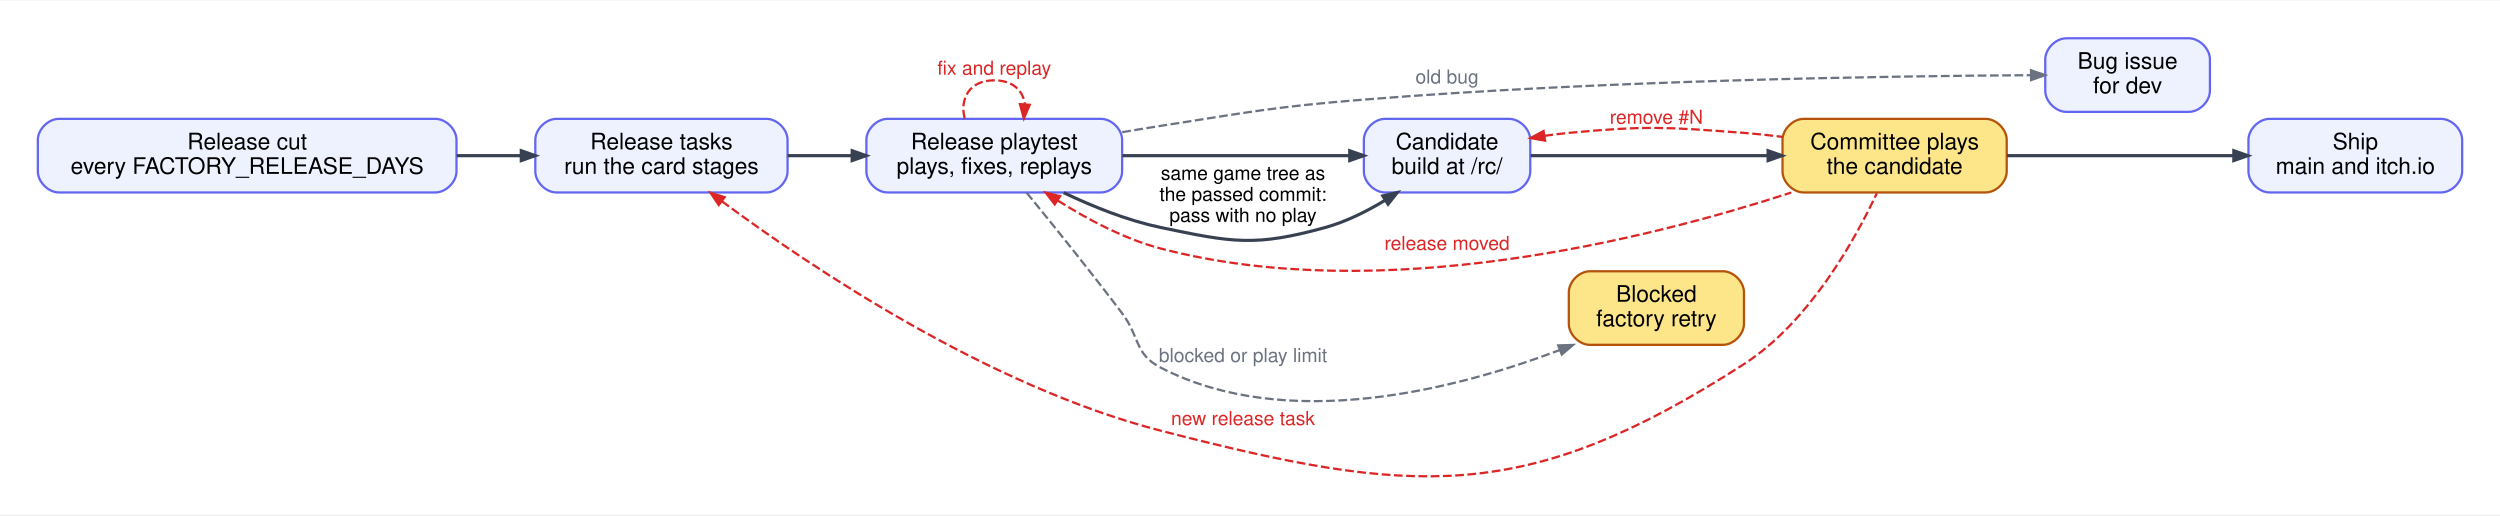
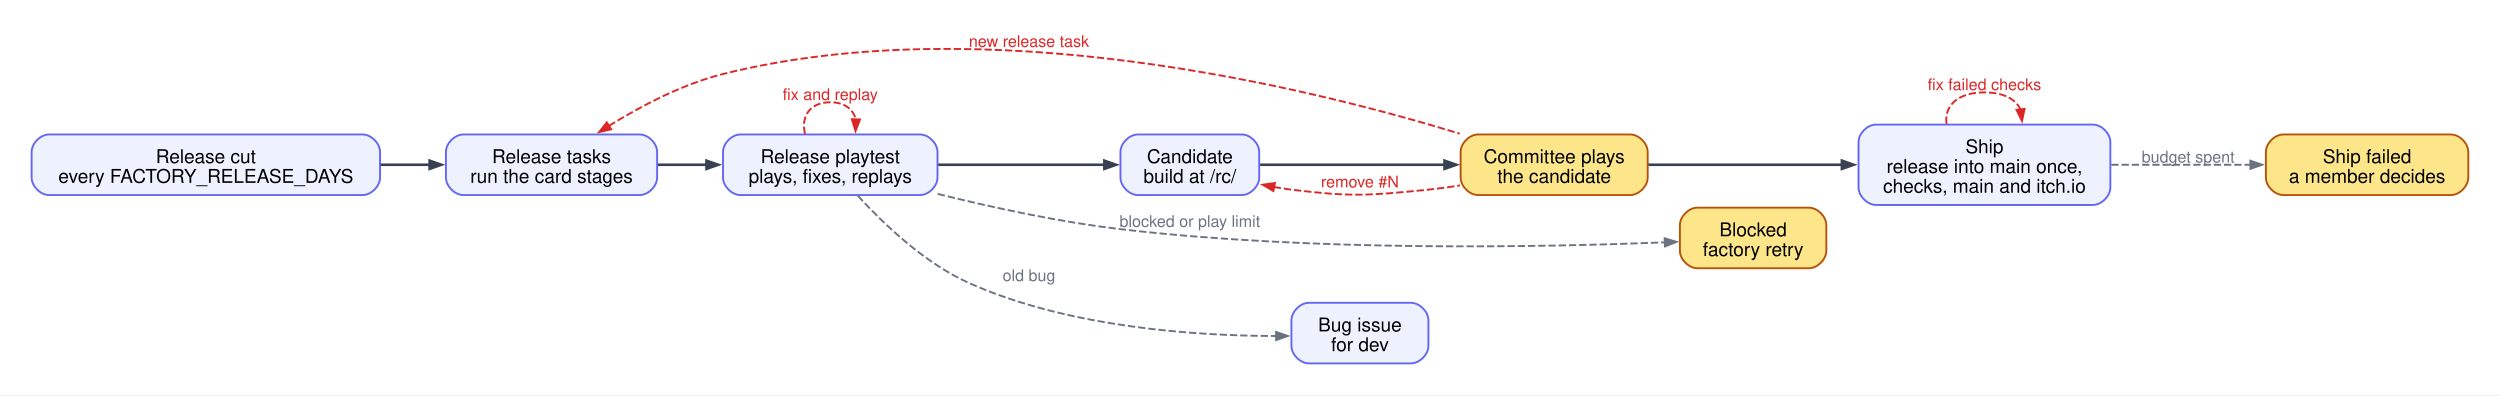
- <svg xmlns="http://www.w3.org/2000/svg" width="1427pt" height="294pt" viewBox="0.00 0.00 1427.20 293.52">
-   <g id="graph0" class="graph" transform="scale(1 1) rotate(0) translate(21.6 271.92)">
-     <polygon fill="white" stroke="transparent" points="-21.6,21.6 -21.6,-271.92 1405.6,-271.92 1405.6,21.6 -21.6,21.6" />
+ <svg xmlns="http://www.w3.org/2000/svg" width="1708pt" height="270pt" viewBox="0.00 0.00 1708.00 270.00">
+   <g id="graph0" class="graph" transform="scale(1 1) rotate(0) translate(21.6 248.27)">
+     <polygon fill="white" stroke="none" points="-21.6,21.6 -21.6,-248.27 1686.35,-248.27 1686.35,21.6 -21.6,21.6" />
    <g id="node1" class="node">
-       <path fill="#eef2ff" stroke="#6366f1" stroke-width="1.3" d="M227,-204.32C227,-204.32 12,-204.32 12,-204.32 6,-204.32 0,-198.32 0,-192.32 0,-192.32 0,-174.32 0,-174.32 0,-168.32 6,-162.32 12,-162.32 12,-162.32 227,-162.32 227,-162.32 233,-162.32 239,-168.32 239,-174.32 239,-174.32 239,-192.32 239,-192.32 239,-198.32 233,-204.32 227,-204.32" />
-       <text text-anchor="middle" x="119.5" y="-186.92" font-family="Helvetica,sans-Serif" font-size="13.00">Release cut</text>
-       <text text-anchor="middle" x="119.5" y="-172.92" font-family="Helvetica,sans-Serif" font-size="13.00">every FACTORY_RELEASE_DAYS</text>
+       <path fill="#eef2ff" stroke="#6366f1" stroke-width="1.3" d="M226.05,-156.4C226.05,-156.4 12,-156.4 12,-156.4 6,-156.4 0,-150.4 0,-144.4 0,-144.4 0,-127 0,-127 0,-121 6,-115 12,-115 12,-115 226.05,-115 226.05,-115 232.05,-115 238.05,-121 238.05,-127 238.05,-127 238.05,-144.4 238.05,-144.4 238.05,-150.4 232.05,-156.4 226.05,-156.4" />
+       <text xml:space="preserve" text-anchor="middle" x="119.03" y="-136.85" font-family="Helvetica,sans-Serif" font-size="13.00">Release cut</text>
+       <text xml:space="preserve" text-anchor="middle" x="119.03" y="-123.35" font-family="Helvetica,sans-Serif" font-size="13.00">every FACTORY_RELEASE_DAYS</text>
    </g>
    <g id="node2" class="node">
-       <path fill="#eef2ff" stroke="#6366f1" stroke-width="1.3" d="M416,-204.32C416,-204.32 296,-204.32 296,-204.32 290,-204.32 284,-198.32 284,-192.32 284,-192.32 284,-174.32 284,-174.32 284,-168.32 290,-162.32 296,-162.32 296,-162.32 416,-162.32 416,-162.32 422,-162.32 428,-168.32 428,-174.32 428,-174.32 428,-192.32 428,-192.32 428,-198.32 422,-204.32 416,-204.32" />
-       <text text-anchor="middle" x="356" y="-186.92" font-family="Helvetica,sans-Serif" font-size="13.00">Release tasks</text>
-       <text text-anchor="middle" x="356" y="-172.92" font-family="Helvetica,sans-Serif" font-size="13.00">run the card stages</text>
+       <path fill="#eef2ff" stroke="#6366f1" stroke-width="1.3" d="M415.35,-156.4C415.35,-156.4 295.05,-156.4 295.05,-156.4 289.05,-156.4 283.05,-150.4 283.05,-144.4 283.05,-144.4 283.05,-127 283.05,-127 283.05,-121 289.05,-115 295.05,-115 295.05,-115 415.35,-115 415.35,-115 421.35,-115 427.35,-121 427.35,-127 427.35,-127 427.35,-144.4 427.35,-144.4 427.35,-150.4 421.35,-156.4 415.35,-156.4" />
+       <text xml:space="preserve" text-anchor="middle" x="355.2" y="-136.85" font-family="Helvetica,sans-Serif" font-size="13.00">Release tasks</text>
+       <text xml:space="preserve" text-anchor="middle" x="355.2" y="-123.35" font-family="Helvetica,sans-Serif" font-size="13.00">run the card stages</text>
    </g>
    <g id="edge1" class="edge">
-       <path fill="none" stroke="#374151" stroke-width="1.8" d="M239.12,-183.32C251.58,-183.32 264.02,-183.32 275.88,-183.32" />
-       <polygon fill="#374151" stroke="#374151" stroke-width="1.8" points="275.99,-186.12 283.99,-183.32 275.99,-180.52 275.99,-186.12" />
+       <path fill="none" stroke="#374151" stroke-width="1.8" d="M238.48,-135.7C249.8,-135.7 261.1,-135.7 271.96,-135.7" />
+       <polygon fill="#374151" stroke="#374151" stroke-width="1.8" points="271.93,-138.5 279.93,-135.7 271.93,-132.9 271.93,-138.5" />
    </g>
    <g id="node3" class="node">
-       <path fill="#eef2ff" stroke="#6366f1" stroke-width="1.3" d="M607,-204.32C607,-204.32 485,-204.32 485,-204.32 479,-204.32 473,-198.32 473,-192.32 473,-192.32 473,-174.32 473,-174.32 473,-168.32 479,-162.32 485,-162.32 485,-162.32 607,-162.32 607,-162.32 613,-162.32 619,-168.32 619,-174.32 619,-174.32 619,-192.32 619,-192.32 619,-198.32 613,-204.32 607,-204.32" />
-       <text text-anchor="middle" x="546" y="-186.92" font-family="Helvetica,sans-Serif" font-size="13.00">Release playtest</text>
-       <text text-anchor="middle" x="546" y="-172.92" font-family="Helvetica,sans-Serif" font-size="13.00">plays, fixes, replays</text>
+       <path fill="#eef2ff" stroke="#6366f1" stroke-width="1.3" d="M606.9,-156.4C606.9,-156.4 484.35,-156.4 484.35,-156.4 478.35,-156.4 472.35,-150.4 472.35,-144.4 472.35,-144.4 472.35,-127 472.35,-127 472.35,-121 478.35,-115 484.35,-115 484.35,-115 606.9,-115 606.9,-115 612.9,-115 618.9,-121 618.9,-127 618.9,-127 618.9,-144.4 618.9,-144.4 618.9,-150.4 612.9,-156.4 606.9,-156.4" />
+       <text xml:space="preserve" text-anchor="middle" x="545.63" y="-136.85" font-family="Helvetica,sans-Serif" font-size="13.00">Release playtest</text>
+       <text xml:space="preserve" text-anchor="middle" x="545.63" y="-123.35" font-family="Helvetica,sans-Serif" font-size="13.00">plays, fixes, replays</text>
    </g>
    <g id="edge2" class="edge">
-       <path fill="none" stroke="#374151" stroke-width="1.8" d="M428.07,-183.32C439.99,-183.32 452.42,-183.32 464.55,-183.32" />
-       <polygon fill="#374151" stroke="#374151" stroke-width="1.8" points="464.89,-186.12 472.89,-183.32 464.89,-180.52 464.89,-186.12" />
+       <path fill="none" stroke="#374151" stroke-width="1.8" d="M427.97,-135.7C438.85,-135.7 450.15,-135.7 461.25,-135.7" />
+       <polygon fill="#374151" stroke="#374151" stroke-width="1.8" points="461.08,-138.5 469.08,-135.7 461.08,-132.9 461.08,-138.5" />
    </g>
    <g id="node5" class="node">
-       <path fill="#fde68a" stroke="#b45309" stroke-width="1.3" d="M1112,-204.32C1112,-204.32 1008,-204.32 1008,-204.32 1002,-204.32 996,-198.32 996,-192.32 996,-192.32 996,-174.32 996,-174.32 996,-168.32 1002,-162.32 1008,-162.32 1008,-162.32 1112,-162.32 1112,-162.32 1118,-162.32 1124,-168.32 1124,-174.32 1124,-174.32 1124,-192.32 1124,-192.32 1124,-198.32 1118,-204.32 1112,-204.32" />
-       <text text-anchor="middle" x="1060" y="-186.92" font-family="Helvetica,sans-Serif" font-size="13.00">Committee plays</text>
-       <text text-anchor="middle" x="1060" y="-172.92" font-family="Helvetica,sans-Serif" font-size="13.00">the candidate</text>
+       <path fill="#fde68a" stroke="#b45309" stroke-width="1.3" d="M1092.1,-156.4C1092.1,-156.4 988.3,-156.4 988.3,-156.4 982.3,-156.4 976.3,-150.4 976.3,-144.4 976.3,-144.4 976.3,-127 976.3,-127 976.3,-121 982.3,-115 988.3,-115 988.3,-115 1092.1,-115 1092.1,-115 1098.1,-115 1104.1,-121 1104.1,-127 1104.1,-127 1104.1,-144.4 1104.1,-144.4 1104.1,-150.4 1098.1,-156.4 1092.1,-156.4" />
+       <text xml:space="preserve" text-anchor="middle" x="1040.2" y="-136.85" font-family="Helvetica,sans-Serif" font-size="13.00">Committee plays</text>
+       <text xml:space="preserve" text-anchor="middle" x="1040.2" y="-123.35" font-family="Helvetica,sans-Serif" font-size="13.00">the candidate</text>
+     </g>
+     <g id="edge6" class="edge">
+       <path fill="none" stroke="#dc2626" stroke-width="1.3" stroke-dasharray="5,2" d="M394.35,-162.23C416.13,-175.73 444.55,-190.75 472.35,-197.7 651.22,-242.45 869.86,-189.27 975.73,-156.97" />
+       <polygon fill="#dc2626" stroke="#dc2626" stroke-width="1.3" points="395.97,-159.93 387.71,-158 392.96,-164.66 395.97,-159.93" />
+       <text xml:space="preserve" text-anchor="middle" x="681.4" y="-216.22" font-family="Helvetica,sans-Serif" font-size="11.00" fill="#dc2626">new release task</text>
+     </g>
+     <g id="edge8" class="edge">
+       <path fill="none" stroke="#dc2626" stroke-width="1.3" stroke-dasharray="5,2" d="M528.41,-156.79C525.48,-168.1 531.22,-178.4 545.63,-178.4 555.75,-178.4 561.6,-173.31 563.16,-166.35" />
+       <polygon fill="#dc2626" stroke="#dc2626" stroke-width="1.3" points="565.97,-166.66 562.91,-158.76 560.37,-166.85 565.97,-166.66" />
+       <text xml:space="preserve" text-anchor="middle" x="545.63" y="-179.95" font-family="Helvetica,sans-Serif" font-size="11.00" fill="#dc2626">fix and replay</text>
+     </g>
+     <g id="node4" class="node">
+       <path fill="#eef2ff" stroke="#6366f1" stroke-width="1.3" d="M826.7,-156.4C826.7,-156.4 755.9,-156.4 755.9,-156.4 749.9,-156.4 743.9,-150.4 743.9,-144.4 743.9,-144.4 743.9,-127 743.9,-127 743.9,-121 749.9,-115 755.9,-115 755.9,-115 826.7,-115 826.7,-115 832.7,-115 838.7,-121 838.7,-127 838.7,-127 838.7,-144.4 838.7,-144.4 838.7,-150.4 832.7,-156.4 826.7,-156.4" />
+       <text xml:space="preserve" text-anchor="middle" x="791.3" y="-136.85" font-family="Helvetica,sans-Serif" font-size="13.00">Candidate</text>
+       <text xml:space="preserve" text-anchor="middle" x="791.3" y="-123.35" font-family="Helvetica,sans-Serif" font-size="13.00">build at /rc/</text>
+     </g>
+     <g id="edge3" class="edge">
+       <path fill="none" stroke="#374151" stroke-width="1.8" d="M619.41,-135.7C655.72,-135.7 699.02,-135.7 732.95,-135.7" />
+       <polygon fill="#374151" stroke="#374151" stroke-width="1.8" points="732.89,-138.5 740.89,-135.7 732.89,-132.9 732.89,-138.5" />
+     </g>
+     <g id="node7" class="node">
+       <path fill="#fde68a" stroke="#b45309" stroke-width="1.3" d="M1214.15,-106.4C1214.15,-106.4 1138.1,-106.4 1138.1,-106.4 1132.1,-106.4 1126.1,-100.4 1126.1,-94.4 1126.1,-94.4 1126.1,-77 1126.1,-77 1126.1,-71 1132.1,-65 1138.1,-65 1138.1,-65 1214.15,-65 1214.15,-65 1220.15,-65 1226.15,-71 1226.15,-77 1226.15,-77 1226.15,-94.4 1226.15,-94.4 1226.15,-100.4 1220.15,-106.4 1214.15,-106.4" />
+       <text xml:space="preserve" text-anchor="middle" x="1176.13" y="-86.85" font-family="Helvetica,sans-Serif" font-size="13.00">Blocked</text>
+       <text xml:space="preserve" text-anchor="middle" x="1176.13" y="-73.35" font-family="Helvetica,sans-Serif" font-size="13.00">factory retry</text>
+     </g>
+     <g id="edge10" class="edge">
+       <path fill="none" stroke="#6b7280" stroke-width="1.3" stroke-dasharray="5,2" d="M619.09,-115.79C656.12,-106.58 702.08,-96.6 743.9,-91.7 876.1,-76.2 1032.64,-79.34 1115.97,-82.7" />
+       <polygon fill="#6b7280" stroke="#6b7280" stroke-width="1.3" points="1115.68,-85.49 1123.8,-83.03 1115.92,-79.89 1115.68,-85.49" />
+       <text xml:space="preserve" text-anchor="middle" x="791.3" y="-93.25" font-family="Helvetica,sans-Serif" font-size="11.00" fill="#6b7280">blocked or play limit</text>
+     </g>
+     <g id="node8" class="node">
+       <path fill="#eef2ff" stroke="#6366f1" stroke-width="1.3" d="M942.3,-41.4C942.3,-41.4 872.7,-41.4 872.7,-41.4 866.7,-41.4 860.7,-35.4 860.7,-29.4 860.7,-29.4 860.7,-12 860.7,-12 860.7,-6 866.7,0 872.7,0 872.7,0 942.3,0 942.3,0 948.3,0 954.3,-6 954.3,-12 954.3,-12 954.3,-29.4 954.3,-29.4 954.3,-35.4 948.3,-41.4 942.3,-41.4" />
+       <text xml:space="preserve" text-anchor="middle" x="907.5" y="-21.85" font-family="Helvetica,sans-Serif" font-size="13.00">Bug issue</text>
+       <text xml:space="preserve" text-anchor="middle" x="907.5" y="-8.35" font-family="Helvetica,sans-Serif" font-size="13.00">for dev</text>
+     </g>
+     <g id="edge11" class="edge">
+       <path fill="none" stroke="#6b7280" stroke-width="1.3" stroke-dasharray="5,2" d="M564.46,-114.54C581.86,-95.47 610.14,-68.38 640.9,-54.7 708.62,-24.58 795,-18.79 850.54,-18.7" />
+       <polygon fill="#6b7280" stroke="#6b7280" stroke-width="1.3" points="850.22,-21.5 858.23,-18.74 850.24,-15.9 850.22,-21.5" />
+       <text xml:space="preserve" text-anchor="middle" x="681.4" y="-56.25" font-family="Helvetica,sans-Serif" font-size="11.00" fill="#6b7280">old bug</text>
+     </g>
+     <g id="edge4" class="edge">
+       <path fill="none" stroke="#374151" stroke-width="1.8" d="M839.32,-135.7C874.97,-135.7 924.65,-135.7 965.56,-135.7" />
+       <polygon fill="#374151" stroke="#374151" stroke-width="1.8" points="965.3,-138.5 973.3,-135.7 965.3,-132.9 965.3,-138.5" />
    </g>
    <g id="edge7" class="edge">
-       <path fill="none" stroke="#dc2626" stroke-width="1.3" stroke-dasharray="5,2" d="M390.52,-157.28C441.31,-119.64 542.33,-51.78 641,-26.32 785.24,10.89 848.78,16.36 974,-64.32 1011.14,-88.25 1037.06,-134.63 1049.85,-161.88" />
-       <polygon fill="#dc2626" stroke="#dc2626" stroke-width="1.3" points="388.72,-155.13 383.99,-162.16 392.08,-159.61 388.72,-155.13" />
-       <text text-anchor="middle" x="688" y="-29.52" font-family="Helvetica,sans-Serif" font-size="11.00" fill="#dc2626">new release task</text>
+       <path fill="none" stroke="#dc2626" stroke-width="1.3" stroke-dasharray="5,2" d="M848.6,-120.57C852.67,-119.82 856.74,-119.19 860.7,-118.7 901.99,-113.65 912.9,-114.6 954.3,-118.7 961.33,-119.4 968.64,-120.41 975.89,-121.6" />
+       <polygon fill="#dc2626" stroke="#dc2626" stroke-width="1.3" points="848.34,-117.76 841.04,-122.08 849.44,-123.25 848.34,-117.76" />
+       <text xml:space="preserve" text-anchor="middle" x="907.5" y="-120.25" font-family="Helvetica,sans-Serif" font-size="11.00" fill="#dc2626">remove #N</text>
    </g>
-     <g id="edge10" class="edge">
-       <path fill="none" stroke="#dc2626" stroke-width="1.3" stroke-dasharray="5,2" d="M529.1,-204.56C526.23,-215.95 531.86,-226.32 546,-226.32 556.6,-226.32 562.42,-220.49 563.46,-212.77" />
-       <polygon fill="#dc2626" stroke="#dc2626" stroke-width="1.3" points="566.24,-212.35 562.9,-204.56 560.65,-212.74 566.24,-212.35" />
-       <text text-anchor="middle" x="546" y="-229.52" font-family="Helvetica,sans-Serif" font-size="11.00" fill="#dc2626">fix and replay</text>
+     <g id="node6" class="node">
+       <path fill="#eef2ff" stroke="#6366f1" stroke-width="1.3" d="M1408.2,-163.15C1408.2,-163.15 1260.15,-163.15 1260.15,-163.15 1254.15,-163.15 1248.15,-157.15 1248.15,-151.15 1248.15,-151.15 1248.15,-120.25 1248.15,-120.25 1248.15,-114.25 1254.15,-108.25 1260.15,-108.25 1260.15,-108.25 1408.2,-108.25 1408.2,-108.25 1414.2,-108.25 1420.2,-114.25 1420.2,-120.25 1420.2,-120.25 1420.2,-151.15 1420.2,-151.15 1420.2,-157.15 1414.2,-163.15 1408.2,-163.15" />
+       <text xml:space="preserve" text-anchor="middle" x="1334.18" y="-143.6" font-family="Helvetica,sans-Serif" font-size="13.00">Ship</text>
+       <text xml:space="preserve" text-anchor="middle" x="1334.18" y="-130.1" font-family="Helvetica,sans-Serif" font-size="13.00">release into main once,</text>
+       <text xml:space="preserve" text-anchor="middle" x="1334.18" y="-116.6" font-family="Helvetica,sans-Serif" font-size="13.00">checks, main and itch.io</text>
    </g>
-     <g id="node4" class="node">
-       <path fill="#eef2ff" stroke="#6366f1" stroke-width="1.3" d="M840,-204.32C840,-204.32 769,-204.32 769,-204.32 763,-204.32 757,-198.32 757,-192.32 757,-192.32 757,-174.32 757,-174.32 757,-168.32 763,-162.32 769,-162.32 769,-162.32 840,-162.32 840,-162.32 846,-162.32 852,-168.32 852,-174.32 852,-174.32 852,-192.32 852,-192.32 852,-198.32 846,-204.32 840,-204.32" />
-       <text text-anchor="middle" x="804.5" y="-186.92" font-family="Helvetica,sans-Serif" font-size="13.00">Candidate</text>
-       <text text-anchor="middle" x="804.5" y="-172.92" font-family="Helvetica,sans-Serif" font-size="13.00">build at /rc/</text>
-     </g>
-     <g id="edge3" class="edge">
-       <path fill="none" stroke="#374151" stroke-width="1.8" d="M619.13,-183.32C660.18,-183.32 710.79,-183.32 748.59,-183.32" />
-       <polygon fill="#374151" stroke="#374151" stroke-width="1.8" points="748.94,-186.12 756.94,-183.32 748.94,-180.52 748.94,-186.12" />
-     </g>
-     <g id="edge6" class="edge">
-       <path fill="none" stroke="#374151" stroke-width="1.8" d="M585.6,-162.21C602.14,-154.31 622,-146.29 641,-142.32 681.9,-133.79 694.73,-131.19 735,-142.32 746.83,-145.59 758.67,-151.51 769.11,-157.85" />
-       <polygon fill="#374151" stroke="#374151" stroke-width="1.8" points="767.83,-160.35 776.08,-162.27 770.83,-155.62 767.83,-160.35" />
-       <text text-anchor="middle" x="688" y="-169.52" font-family="Helvetica,sans-Serif" font-size="11.00">same game tree as</text>
-       <text text-anchor="middle" x="688" y="-157.52" font-family="Helvetica,sans-Serif" font-size="11.00">the passed commit:</text>
-       <text text-anchor="middle" x="688" y="-145.52" font-family="Helvetica,sans-Serif" font-size="11.00">pass with no play</text>
+     <g id="edge5" class="edge">
+       <path fill="none" stroke="#374151" stroke-width="1.8" d="M1104.55,-135.7C1143.21,-135.7 1193.4,-135.7 1236.9,-135.7" />
+       <polygon fill="#374151" stroke="#374151" stroke-width="1.8" points="1236.79,-138.5 1244.79,-135.7 1236.79,-132.9 1236.79,-138.5" />
    </g>
    <g id="edge9" class="edge">
-       <path fill="none" stroke="#dc2626" stroke-width="1.3" stroke-dasharray="5,2" d="M582.34,-157.67C599.21,-146.97 620.23,-135.78 641,-130.32 766.76,-97.31 919.4,-135.69 1000.96,-162.24" />
-       <polygon fill="#dc2626" stroke="#dc2626" stroke-width="1.3" points="580.54,-155.5 575.37,-162.21 583.6,-160.19 580.54,-155.5" />
-       <text text-anchor="middle" x="804.5" y="-129.52" font-family="Helvetica,sans-Serif" font-size="11.00" fill="#dc2626">release moved</text>
+       <path fill="none" stroke="#dc2626" stroke-width="1.3" stroke-dasharray="5,2" d="M1308.31,-163.66C1306.53,-175.29 1315.15,-185.15 1334.18,-185.15 1347.55,-185.15 1355.78,-180.28 1358.87,-173.34" />
+       <polygon fill="#dc2626" stroke="#dc2626" stroke-width="1.3" points="1361.63,-173.89 1359.8,-165.61 1356.07,-173.22 1361.63,-173.89" />
+       <text xml:space="preserve" text-anchor="middle" x="1334.18" y="-186.7" font-family="Helvetica,sans-Serif" font-size="11.00" fill="#dc2626">fix failed checks</text>
    </g>
-     <g id="node7" class="node">
-       <path fill="#fde68a" stroke="#b45309" stroke-width="1.3" d="M962,-117.32C962,-117.32 886,-117.32 886,-117.32 880,-117.32 874,-111.32 874,-105.32 874,-105.32 874,-87.32 874,-87.32 874,-81.32 880,-75.32 886,-75.32 886,-75.32 962,-75.32 962,-75.32 968,-75.32 974,-81.32 974,-87.32 974,-87.32 974,-105.32 974,-105.32 974,-111.32 968,-117.32 962,-117.32" />
-       <text text-anchor="middle" x="924" y="-99.92" font-family="Helvetica,sans-Serif" font-size="13.00">Blocked</text>
-       <text text-anchor="middle" x="924" y="-85.92" font-family="Helvetica,sans-Serif" font-size="13.00">factory retry</text>
-     </g>
-     <g id="edge11" class="edge">
-       <path fill="none" stroke="#6b7280" stroke-width="1.3" stroke-dasharray="5,2" d="M564.52,-162.14C579.32,-144.07 600.93,-117.29 619,-93.32 629.17,-79.83 625.99,-70.08 641,-62.32 713.22,-25.02 809.37,-49.85 868.67,-72.27" />
-       <polygon fill="#6b7280" stroke="#6b7280" stroke-width="1.3" points="867.96,-75 876.43,-75.27 869.98,-69.78 867.96,-75" />
-       <text text-anchor="middle" x="688" y="-65.52" font-family="Helvetica,sans-Serif" font-size="11.00" fill="#6b7280">blocked or play limit</text>
-     </g>
-     <g id="node8" class="node">
-       <path fill="#eef2ff" stroke="#6366f1" stroke-width="1.3" d="M1228,-250.32C1228,-250.32 1158,-250.32 1158,-250.32 1152,-250.32 1146,-244.32 1146,-238.32 1146,-238.32 1146,-220.32 1146,-220.32 1146,-214.32 1152,-208.32 1158,-208.32 1158,-208.32 1228,-208.32 1228,-208.32 1234,-208.32 1240,-214.32 1240,-220.32 1240,-220.32 1240,-238.32 1240,-238.32 1240,-244.32 1234,-250.32 1228,-250.32" />
-       <text text-anchor="middle" x="1193" y="-232.92" font-family="Helvetica,sans-Serif" font-size="13.00">Bug issue</text>
-       <text text-anchor="middle" x="1193" y="-218.92" font-family="Helvetica,sans-Serif" font-size="13.00">for dev</text>
+     <g id="node9" class="node">
+       <path fill="#fde68a" stroke="#b45309" stroke-width="1.3" d="M1652.75,-156.4C1652.75,-156.4 1538.45,-156.4 1538.45,-156.4 1532.45,-156.4 1526.45,-150.4 1526.45,-144.4 1526.45,-144.4 1526.45,-127 1526.45,-127 1526.45,-121 1532.45,-115 1538.45,-115 1538.45,-115 1652.75,-115 1652.75,-115 1658.75,-115 1664.75,-121 1664.75,-127 1664.75,-127 1664.75,-144.4 1664.75,-144.4 1664.75,-150.4 1658.75,-156.4 1652.75,-156.4" />
+       <text xml:space="preserve" text-anchor="middle" x="1595.6" y="-136.85" font-family="Helvetica,sans-Serif" font-size="13.00">Ship failed</text>
+       <text xml:space="preserve" text-anchor="middle" x="1595.6" y="-123.35" font-family="Helvetica,sans-Serif" font-size="13.00">a member decides</text>
    </g>
    <g id="edge12" class="edge">
-       <path fill="none" stroke="#6b7280" stroke-width="1.3" stroke-dasharray="5,2" d="M619.04,-196.73C626.45,-198 633.87,-199.22 641,-200.32 692.37,-208.29 705.18,-211.15 757,-215.32 893.71,-226.34 1055.25,-228.77 1137.67,-229.26" />
-       <polygon fill="#6b7280" stroke="#6b7280" stroke-width="1.3" points="1137.87,-232.06 1145.88,-229.3 1137.9,-226.46 1137.87,-232.06" />
-       <text text-anchor="middle" x="804.5" y="-224.52" font-family="Helvetica,sans-Serif" font-size="11.00" fill="#6b7280">old bug</text>
-     </g>
-     <g id="edge4" class="edge">
-       <path fill="none" stroke="#374151" stroke-width="1.8" d="M852.29,-183.32C890.19,-183.32 944.21,-183.32 987.53,-183.32" />
-       <polygon fill="#374151" stroke="#374151" stroke-width="1.8" points="987.76,-186.12 995.76,-183.32 987.76,-180.52 987.76,-186.12" />
-     </g>
-     <g id="edge8" class="edge">
-       <path fill="none" stroke="#dc2626" stroke-width="1.3" stroke-dasharray="5,2" d="M860.03,-194.62C864.74,-195.31 869.44,-195.9 874,-196.32 918.25,-200.49 929.68,-199.69 974,-196.32 981.15,-195.78 988.6,-194.98 995.99,-194.05" />
-       <polygon fill="#dc2626" stroke="#dc2626" stroke-width="1.3" points="860.47,-191.86 852.13,-193.38 859.6,-197.39 860.47,-191.86" />
-       <text text-anchor="middle" x="924" y="-201.52" font-family="Helvetica,sans-Serif" font-size="11.00" fill="#dc2626">remove #N</text>
-     </g>
-     <g id="node6" class="node">
-       <path fill="#eef2ff" stroke="#6366f1" stroke-width="1.3" d="M1372,-204.32C1372,-204.32 1274,-204.32 1274,-204.32 1268,-204.32 1262,-198.32 1262,-192.32 1262,-192.32 1262,-174.32 1262,-174.32 1262,-168.32 1268,-162.32 1274,-162.32 1274,-162.32 1372,-162.32 1372,-162.32 1378,-162.32 1384,-168.32 1384,-174.32 1384,-174.32 1384,-192.32 1384,-192.32 1384,-198.32 1378,-204.32 1372,-204.32" />
-       <text text-anchor="middle" x="1323" y="-186.92" font-family="Helvetica,sans-Serif" font-size="13.00">Ship</text>
-       <text text-anchor="middle" x="1323" y="-172.92" font-family="Helvetica,sans-Serif" font-size="13.00">main and itch.io</text>
-     </g>
-     <g id="edge5" class="edge">
-       <path fill="none" stroke="#374151" stroke-width="1.8" d="M1124.18,-183.32C1163.28,-183.32 1213.47,-183.32 1253.52,-183.32" />
-       <polygon fill="#374151" stroke="#374151" stroke-width="1.8" points="1253.64,-186.12 1261.64,-183.32 1253.64,-180.52 1253.64,-186.12" />
+       <path fill="none" stroke="#6b7280" stroke-width="1.3" stroke-dasharray="5,2" d="M1420.84,-135.7C1451.6,-135.7 1486.12,-135.7 1516.23,-135.7" />
+       <polygon fill="#6b7280" stroke="#6b7280" stroke-width="1.3" points="1515.87,-138.5 1523.87,-135.7 1515.87,-132.9 1515.87,-138.5" />
+       <text xml:space="preserve" text-anchor="middle" x="1473.33" y="-137.25" font-family="Helvetica,sans-Serif" font-size="11.00" fill="#6b7280">budget spent</text>
    </g>
  </g>
</svg>
